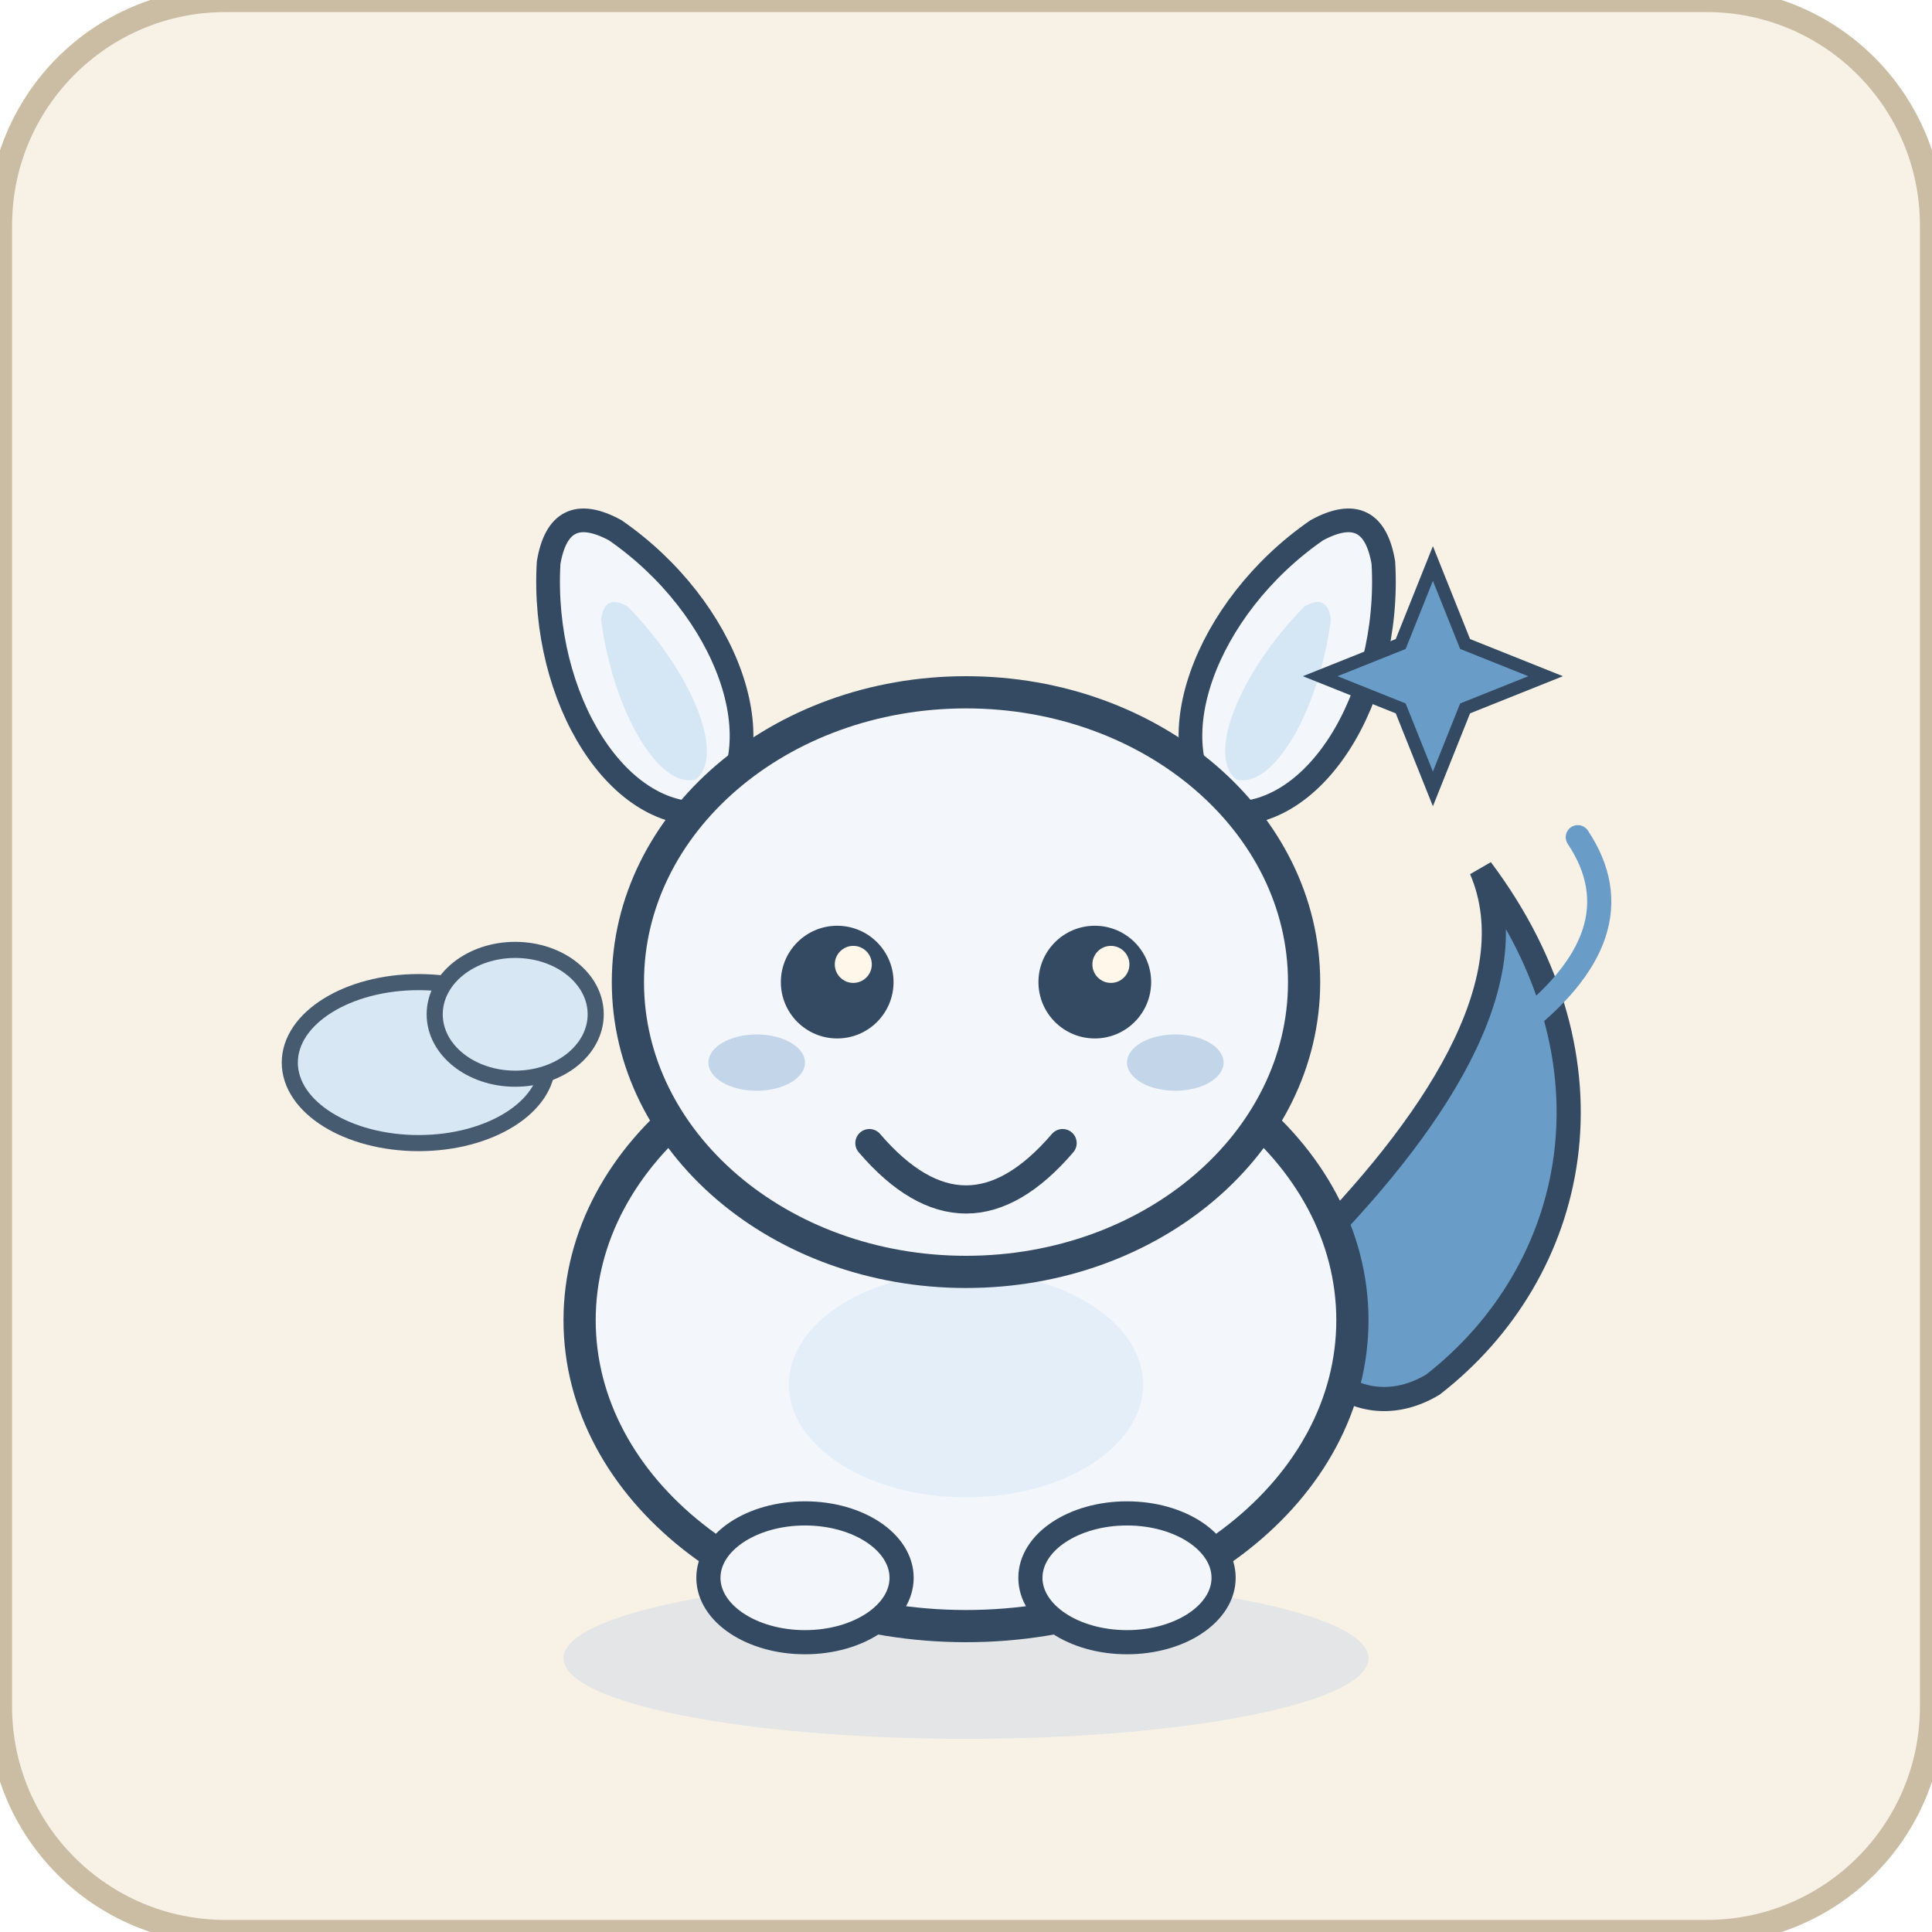
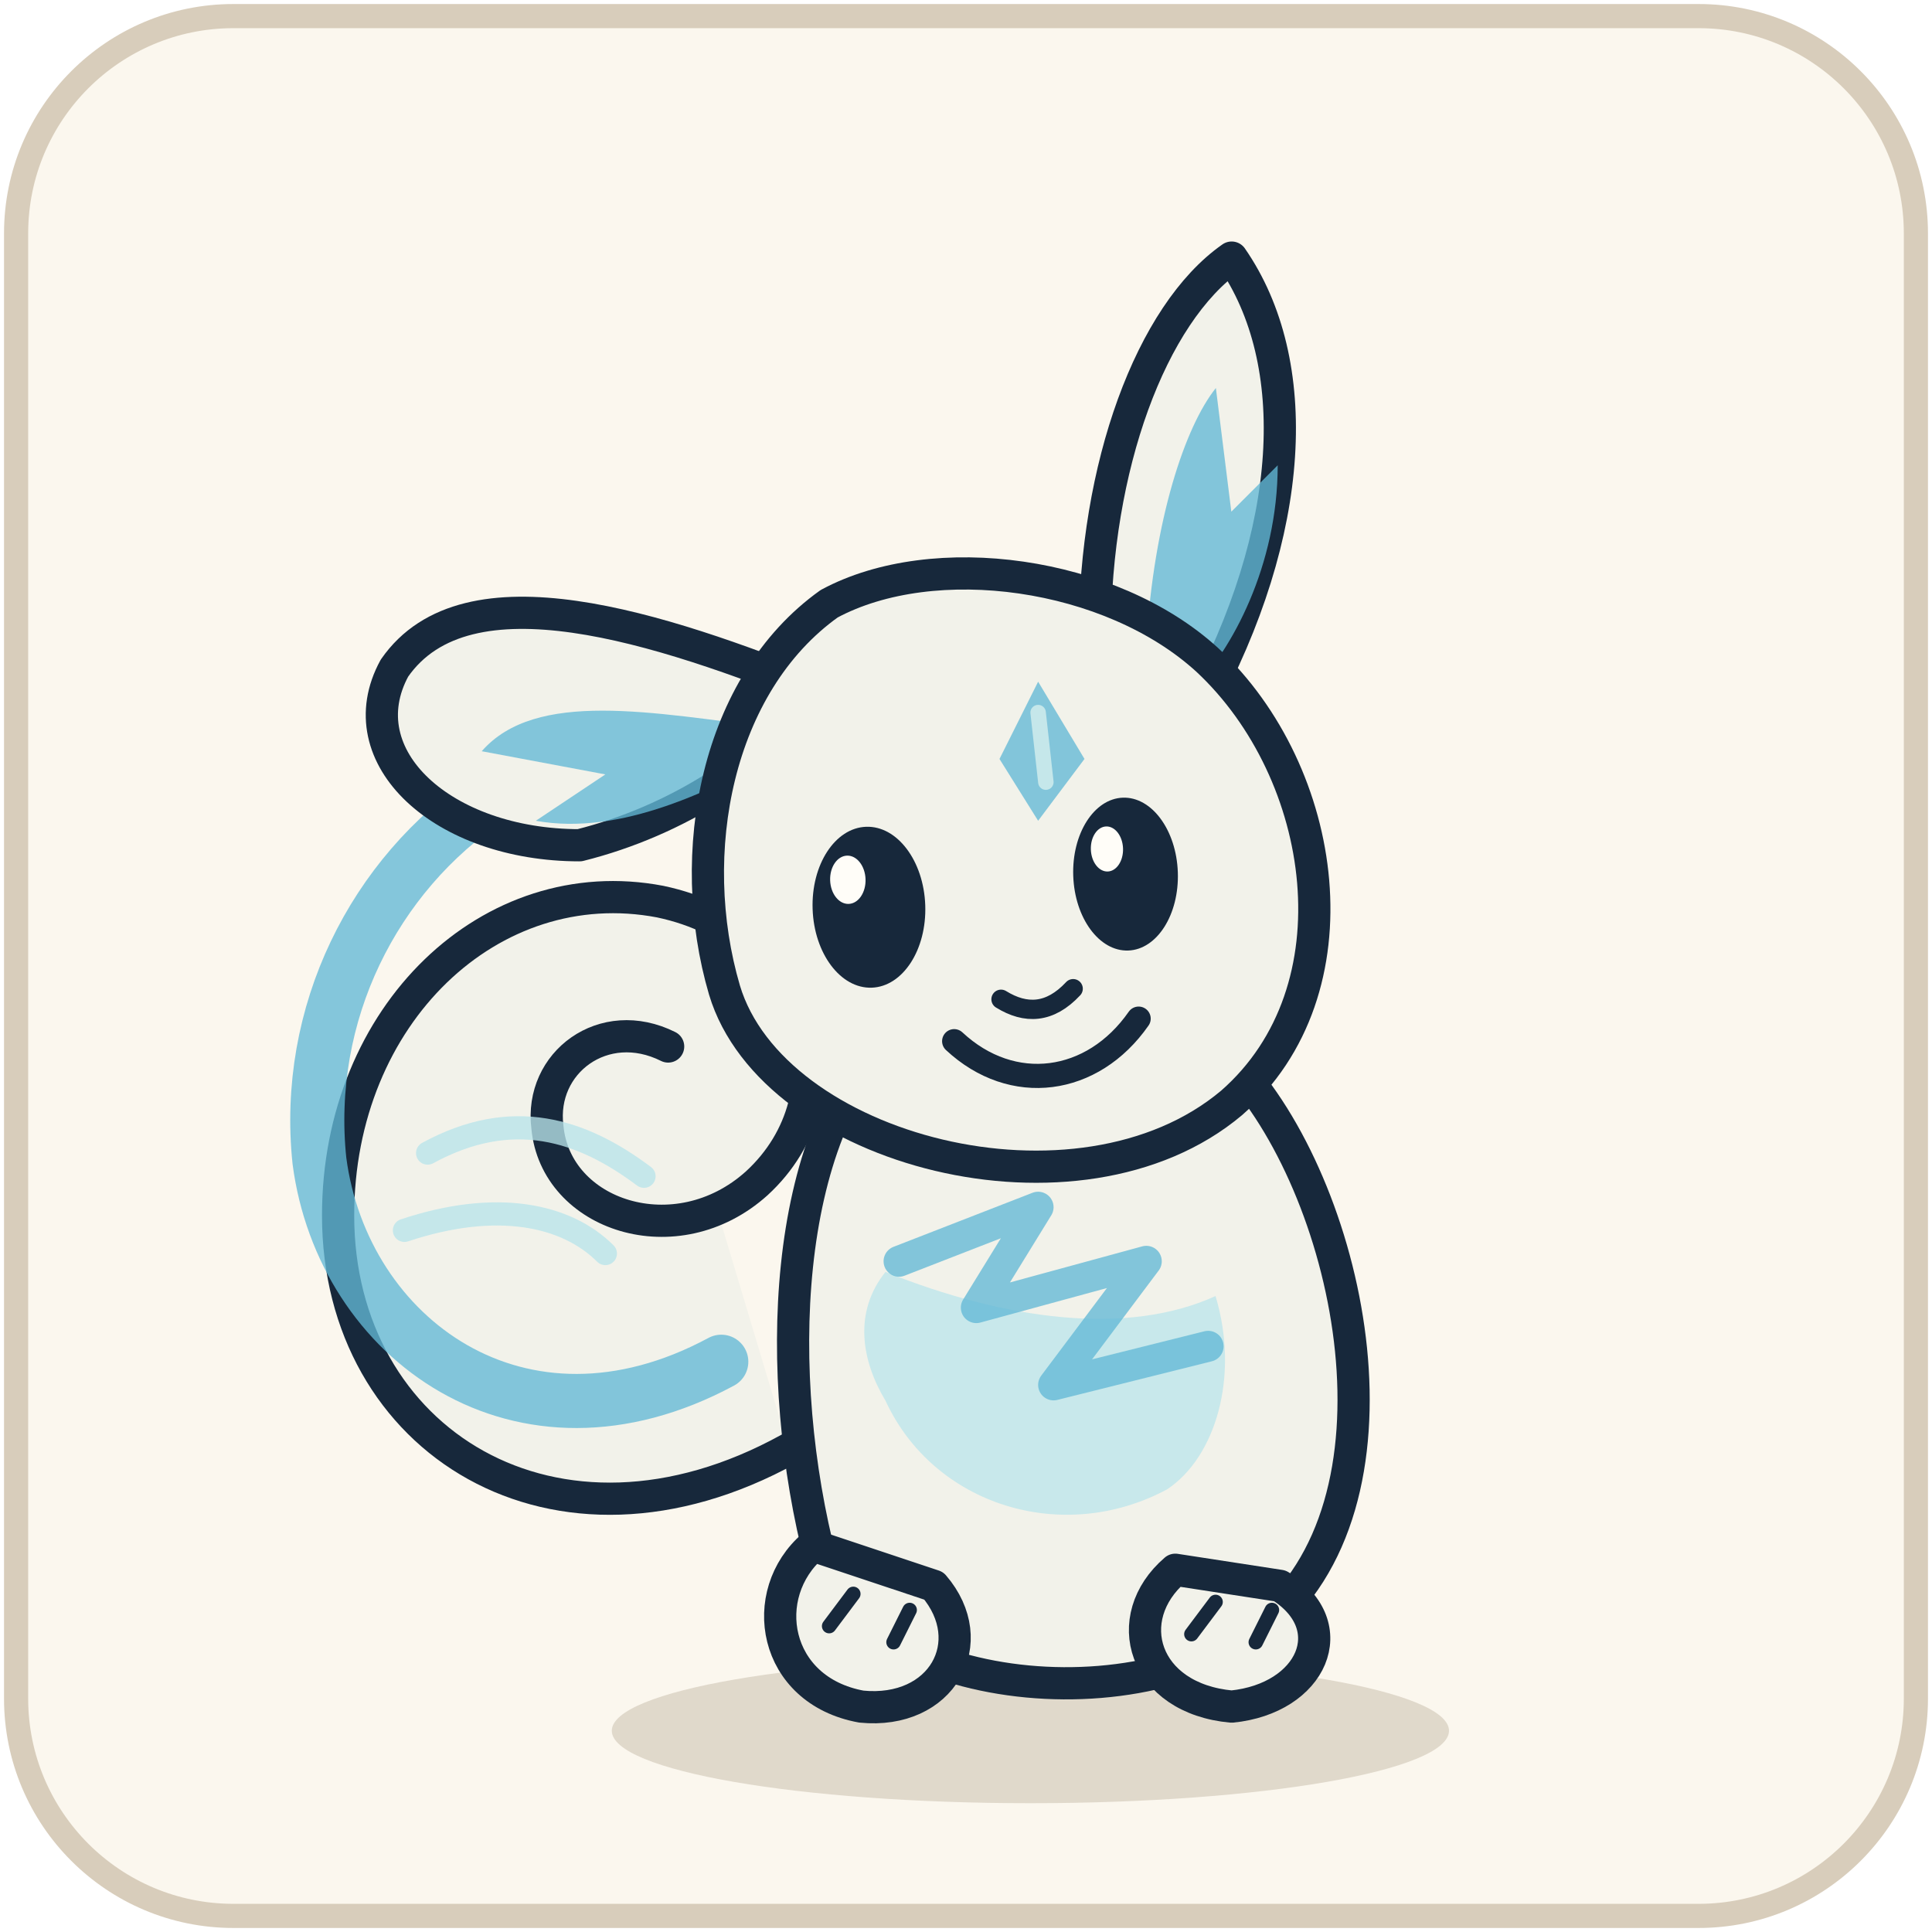
- <svg xmlns="http://www.w3.org/2000/svg" viewBox="0 0 240 240" width="240" height="240" role="img" data-gitty-class="air" data-gitty-stage="young" data-gitty-behavior="idle" data-gitty-face="happy">
-   <style> .gitty-idle { animation: gitty-bob 2.6s ease-in-out infinite; } .gitty-playing { animation: gitty-play 0.7s ease-in-out infinite; } .gitty-eating { animation: gitty-nibble 0.55s ease-in-out infinite; } .gitty-resting { animation: gitty-bob 4s ease-in-out infinite; } .gitty-sleepy { animation: gitty-bob 3.4s ease-in-out infinite; } .gitty-sleeping, .gitty-hibernating { animation: gitty-breathe 4.8s ease-in-out infinite; } .gitty-playing .gitty-tail { animation: gitty-wag 0.8s ease-in-out infinite; } .gitty-idle .gitty-ear, .gitty-playing .gitty-ear { animation: gitty-ear 2.8s ease-in-out infinite; } .gitty-bubble { animation: gitty-rise 3s ease-in-out infinite; } .gitty-flame { animation: gitty-flicker 0.9s ease-in-out infinite; } .gitty-spark { animation: gitty-flicker 1.2s ease-in-out infinite; } .gitty-psy { animation: gitty-float 2.8s ease-in-out infinite; } .gitty-zzz { animation: gitty-fade 2.2s ease-in-out infinite; } .gitty-orbit { animation: gitty-spin 6s linear infinite; } .gitty-shadow-idle { animation: gitty-shadow-bob 2.6s ease-in-out infinite; } .gitty-shadow-playing { animation: gitty-shadow-play 0.7s ease-in-out infinite; } .gitty-shadow-eating { animation: gitty-shadow-nibble 0.55s ease-in-out infinite; } .gitty-shadow-resting { animation: gitty-shadow-bob 4s ease-in-out infinite; } .gitty-shadow-sleepy { animation: gitty-shadow-bob 3.4s ease-in-out infinite; } .gitty-shadow-sleeping, .gitty-shadow-hibernating { animation: gitty-shadow-breathe 4.8s ease-in-out infinite; } @keyframes gitty-bob { 0%, 100% { transform: translateY(0); } 50% { transform: translateY(-4px); } } @keyframes gitty-play { 0%, 100% { transform: translateY(0) rotate(0deg); } 30% { transform: translateY(-6px) rotate(-5deg); } 70% { transform: translateY(-2px) rotate(5deg); } } @keyframes gitty-nibble { 0%, 100% { transform: translateY(0); } 50% { transform: translateY(2px); } } @keyframes gitty-breathe { 0%, 100% { transform: scale(1); } 50% { transform: scale(1.018); } } @keyframes gitty-wag { 0%, 100% { transform: rotate(0deg); } 50% { transform: rotate(16deg); } } @keyframes gitty-ear { 0%, 78%, 100% { transform: rotate(0deg); } 88% { transform: rotate(-9deg); } } @keyframes gitty-rise { 0%, 100% { opacity: 0.35; transform: translateY(0); } 50% { opacity: 0.9; transform: translateY(-8px); } } @keyframes gitty-flicker { 0%, 100% { opacity: 0.65; } 50% { opacity: 1; } } @keyframes gitty-float { 0%, 100% { transform: translateY(0); } 50% { transform: translateY(-6px); } } @keyframes gitty-fade { 0%, 100% { opacity: 0.25; } 50% { opacity: 0.8; } } @keyframes gitty-spin { to { transform: rotate(360deg); } } @keyframes gitty-shadow-bob { 0%, 100% { transform: scale(1); } 50% { transform: scale(0.72); } } @keyframes gitty-shadow-play { 0%, 100% { transform: scale(1); } 30% { transform: scale(0.58); } 70% { transform: scale(0.82); } } @keyframes gitty-shadow-nibble { 0%, 100% { transform: scale(1); } 50% { transform: scale(1.12); } } @keyframes gitty-shadow-breathe { 0%, 100% { transform: scale(1); } 50% { transform: scale(1.05); } } @media (max-width: 96px) { .gitty-detail { display: none; } } @media (prefers-reduced-motion: reduce) { .gitty-idle, .gitty-playing, .gitty-eating, .gitty-resting, .gitty-sleepy, .gitty-sleeping, .gitty-hibernating, .gitty-bubble, .gitty-flame, .gitty-spark, .gitty-psy, .gitty-zzz, .gitty-orbit, .gitty-playing .gitty-tail, .gitty-idle .gitty-ear, .gitty-playing .gitty-ear, .gitty-shadow-idle, .gitty-shadow-playing, .gitty-shadow-eating, .gitty-shadow-resting, .gitty-shadow-sleepy, .gitty-shadow-sleeping, .gitty-shadow-hibernating { animation: none; } } </style>
-   <rect width="240" height="240" rx="28" fill="#f7f1e6" stroke="#cbbda3" stroke-width="3" />
-   <g transform="translate(120 150) scale(1) translate(-120 -150)">
-     <g transform="translate(120 206)">
-       <g class="gitty-shadow gitty-shadow-idle">
-         <ellipse cx="0" cy="0" rx="50" ry="10" fill="#c9d6e6" opacity="0.45" />
-       </g>
-     </g>
-     <g class="gitty-idle">
-       <g data-gitty-body="young">
-         <g transform="translate(162 150)">
-           <g class="gitty-tail">
-             <path d="M0 6 C16 -10 28 -28 22 -42 C40 -18 34 8 16 22 C6 28 -4 18 0 6Z" fill="#6a9cc8" stroke="#334a62" stroke-width="3" />
+ <svg xmlns="http://www.w3.org/2000/svg" viewBox="0 0 240 240" width="240" height="240" role="img" data-prototype-class="air" data-prototype-stage="young" data-prototype-mood="happy" data-prototype-hunger="normal" data-prototype-behavior="idle" data-prototype-expression="happy" data-class-effect-level="none" data-gitty-class="air" data-gitty-stage="young" data-gitty-body="young" data-gitty-behavior="idle" data-gitty-face="happy">
+   <style> .gitty-character { animation: gitty-breathe 3.8s ease-in-out infinite; transform-box: fill-box; transform-origin: 50% 100%; } .gitty-tail { animation: tail-idle 4.2s ease-in-out infinite; transform-box: fill-box; transform-origin: 80% 80%; } .gitty-eyes { animation: gitty-blink 5.6s ease-in-out infinite; transform-box: fill-box; transform-origin: center; } .stage-hatchling .gitty-ears, .stage-baby .gitty-ears { transform: scale(1.1); transform-box: fill-box; transform-origin: 50% 100%; } .stage-mature .gitty-tail { transform: scale(1.04); transform-box: fill-box; transform-origin: 85% 85%; } .behavior-sleeping .gitty-anatomy, .behavior-hibernating .gitty-anatomy { transform-origin: 50% 100%; } .food-bowl { animation: food-bowl-nudge 2.4s ease-in-out infinite; transform-box: fill-box; transform-origin: center; } .play-ball { animation: play-ball-bounce 1.4s ease-in-out infinite; transform-box: fill-box; transform-origin: center; } .sleep-zzz, .sleep-particle { animation: sleep-float 3s ease-in-out infinite; transform-box: fill-box; transform-origin: center; } .sleep-particle-2 { animation-delay: -1.4s; animation-duration: 3.8s; } @keyframes gitty-breathe { 0%, 100% { transform: translateY(0) scaleY(1); } 50% { transform: translateY(-1px) scaleY(1.012); } } @keyframes gitty-blink { 0%, 44%, 48%, 100% { transform: scaleY(1); } 46% { transform: scaleY(.08); } } @keyframes tail-idle { 0%, 100% { transform: rotate(-1deg); } 50% { transform: rotate(3deg); } } @keyframes food-bowl-nudge { 0%, 70%, 100% { transform: translateX(0); } 82% { transform: translateX(-2px); } } @keyframes play-ball-bounce { 0%, 100% { transform: translateY(0) rotate(-4deg); } 50% { transform: translateY(-7px) rotate(9deg); } } @keyframes sleep-float { 0%, 100% { opacity: .35; transform: translateY(3px); } 50% { opacity: .9; transform: translateY(-5px); } } @media (prefers-reduced-motion: reduce) { .gitty-character, .gitty-tail, .gitty-eyes, .earth-leaf, .water-bubble, .water-drop, .air-wind, .air-spark, .fire-flame, .fire-ember, .psy-particle, .psy-character, .psy-shadow, .food-bowl, .play-ball, .sleep-zzz, .sleep-particle { animation: none !important; } } .class-air .gitty-character { animation: air-hover 2.9s ease-in-out infinite; } .air-wind { animation: air-wind 4.4s ease-in-out infinite; transform-box: fill-box; transform-origin: center; } .wind-2 { animation-duration: 5.3s; animation-delay: -2.8s; } .wind-3 { animation-duration: 4.9s; animation-delay: -1.9s; } .air-spark { animation: air-spark 6.2s ease-in-out infinite; transform-box: fill-box; transform-origin: center; } .spark-2 { animation-duration: 7.4s; animation-delay: -3.6s; } .spark-3 { animation-duration: 8.1s; animation-delay: -5.2s; } @keyframes air-wind { 0%, 12% { opacity: 0; transform: translateX(-16px); } 28%, 62% { opacity: .9; } 82%, 100% { opacity: 0; transform: translateX(24px); } } @keyframes air-spark { 0%, 67%, 74%, 81%, 100% { opacity: 0; transform: scale(.55) rotate(-8deg); } 70%, 78% { opacity: 1; transform: scale(1.08) rotate(3deg); } } @keyframes air-hover { 0%, 100% { transform: translateY(0) rotate(0); } 50% { transform: translateY(-2px) rotate(.7deg); } } </style>
+   <rect x="2" y="2" width="236" height="236" rx="27" fill="#fbf7ee" stroke="#d8cdbb" stroke-width="3" />
+   <g class="class-air behavior-idle">
+     <ellipse class="gitty-shadow" cx="128" cy="215" rx="52" ry="9" fill="#ad9e88" opacity=".34" />
+     <g class="stage-young" data-anatomy-stage="young">
+       <g class="gitty-character">
+         <g class="gitty-tail">
+           <path data-anatomy-part="tail" d="M98 180 C69 196 42 179 42 151 C42 126 61 108 82 112 C101 116 106 136 94 147 C84 156 69 151 68 140 C67 132 75 126 83 130" fill="#f2f2ea" stroke="#17283b" stroke-width="4" stroke-linecap="round" stroke-linejoin="round" />
+           <g class="stage-class-markings stage-class-markings-young" opacity="0.78" transform="translate(128 125) scale(.96) translate(-128 -125)">
+             <path d="M88 171 C62 185 39 168 36 145 C34 126 43 108 58 98" fill="none" stroke="#63b9d6" stroke-width="7" stroke-linecap="round" />
+             <path d="M50 144 C61 138 70 141 78 147 M47 154 C59 150 68 152 73 157" fill="none" stroke="#b8e4eb" stroke-width="3" stroke-linecap="round" />
          </g>
        </g>
-         <g transform="translate(86 96) rotate(-26) scale(0.92)">
-           <g class="gitty-ear">
-             <path d="M0 6 C-12 2 -14 -18 -5 -34 Q0 -41 5 -34 C14 -18 12 2 0 6Z" fill="#f3f6fb" stroke="#334a62" stroke-width="3.2" />
-             <path d="M0 1 C-5 0 -6 -12 -2 -24 Q0 -27 2 -24 C6 -12 5 0 0 1Z" fill="#d5e6f5" />
+         <g class="gitty-body">
+           <path data-anatomy-part="body" d="M111 128 C97 141 96 171 102 194 C108 211 145 215 160 199 C176 181 166 143 151 130 C140 121 122 120 111 128Z" fill="#f2f2ea" stroke="#17283b" stroke-width="4" stroke-linecap="round" stroke-linejoin="round" />
+           <path d="M110 174 C116 187 132 192 145 185 C151 181 154 171 151 161 C140 166 125 164 110 158 C106 163 107 169 110 174Z" fill="#b8e4eb" opacity=".72" />
+           <g class="stage-class-markings stage-class-markings-young" opacity="0.78" transform="translate(128 125) scale(.96) translate(-128 -125)">
+             <path d="M111 158 L129 151 L121 164 L143 158 L131 174 L151 169" fill="none" stroke="#63b9d6" stroke-width="4" stroke-linecap="round" stroke-linejoin="round" />
          </g>
        </g>
-         <g transform="translate(154 96) rotate(26) scale(0.92)">
-           <g class="gitty-ear">
-             <path d="M0 6 C-12 2 -14 -18 -5 -34 Q0 -41 5 -34 C14 -18 12 2 0 6Z" fill="#f3f6fb" stroke="#334a62" stroke-width="3.2" />
-             <path d="M0 1 C-5 0 -6 -12 -2 -24 Q0 -27 2 -24 C6 -12 5 0 0 1Z" fill="#d5e6f5" />
+         <g class="gitty-ears">
+           <path data-anatomy-part="left-ear" d="M102 86 C82 78 58 70 49 83 C43 94 55 105 72 105 C84 102 95 95 102 86Z" fill="#f2f2ea" stroke="#17283b" stroke-width="4" stroke-linecap="round" stroke-linejoin="round" />
+           <path data-anatomy-part="right-ear" d="M136 79 C136 58 143 39 153 32 C162 45 161 66 149 88Z" fill="#f2f2ea" stroke="#17283b" stroke-width="4" stroke-linecap="round" stroke-linejoin="round" />
+           <g class="stage-class-markings stage-class-markings-young" opacity="0.78" transform="translate(128 125) scale(.96) translate(-128 -125)">
+             <path d="M95 89 C79 87 64 84 57 92 L73 95 L64 101 C75 103 87 97 96 92Z" fill="#63b9d6" />
+             <path d="M143 78 C144 62 148 50 152 45 L154 61 L160 55 C160 68 154 79 149 84Z" fill="#63b9d6" />
          </g>
        </g>
-         <ellipse cx="120" cy="164" rx="48" ry="38" fill="#f3f6fb" stroke="#334a62" stroke-width="4" />
-         <ellipse cx="120" cy="172" rx="22" ry="14" fill="#d5e6f5" opacity="0.5" />
-         <ellipse cx="100" cy="196" rx="12" ry="8" fill="#f3f6fb" stroke="#334a62" stroke-width="3" />
-         <ellipse cx="140" cy="196" rx="12" ry="8" fill="#f3f6fb" stroke="#334a62" stroke-width="3" />
-         <ellipse cx="120" cy="122" rx="42" ry="36" fill="#f3f6fb" stroke="#334a62" stroke-width="4" />
+         <g class="gitty-head">
+           <path data-anatomy-part="head" d="M103 75 C89 85 85 106 90 123 C96 143 134 153 153 137 C169 123 165 96 150 82 C138 71 116 68 103 75Z" fill="#f2f2ea" stroke="#17283b" stroke-width="4" stroke-linecap="round" stroke-linejoin="round" />
+           <g class="stage-class-markings stage-class-markings-young" opacity="0.78" transform="translate(128 125) scale(.96) translate(-128 -125)">
+             <path d="M129 83 L135 93 L129 101 L124 93Z" fill="#63b9d6" />
+             <path d="M129 87 L130 96" stroke="#b8e4eb" stroke-width="2" stroke-linecap="round" />
+           </g>
+           <g transform="translate(128 114) rotate(-2) translate(-128 -114)">
+             <g class="gitty-face face-happy">
+               <g class="gitty-eyes">
+                 <ellipse cx="108" cy="112" rx="7" ry="10" fill="#17283b" />
+                 <ellipse cx="140" cy="109" rx="6.5" ry="9.5" fill="#17283b" />
+                 <ellipse cx="105.5" cy="108.5" rx="2.2" ry="3" fill="#fffdf8" />
+                 <ellipse cx="137.8" cy="105.8" rx="2" ry="2.8" fill="#fffdf8" />
+               </g>
+               <path d="M118 129 C125 136 135 135 141 127" fill="none" stroke="#17283b" stroke-width="3" stroke-linecap="round" />
+               <path d="M124 124 C127 126 130 126 133 123" fill="none" stroke="#17283b" stroke-width="2.4" stroke-linecap="round" />
+             </g>
+           </g>
+         </g>
+         <g class="gitty-paws">
+           <path data-anatomy-part="left-paw" d="M101 192 C94 198 96 210 107 212 C117 213 122 204 116 197Z" fill="#f2f2ea" stroke="#17283b" stroke-width="4" stroke-linecap="round" stroke-linejoin="round" />
+           <path data-anatomy-part="right-paw" d="M146 195 C139 201 142 211 153 212 C163 211 167 202 159 197Z" fill="#f2f2ea" stroke="#17283b" stroke-width="4" stroke-linecap="round" stroke-linejoin="round" />
+           <path d="M103 202 L106 198 M111 204 L113 200 M148 203 L151 199 M156 204 L158 200" stroke="#17283b" stroke-width="1.8" stroke-linecap="round" />
+         </g>
      </g>
-       <path class="gitty-spark" d="M178 70 l4 10 10 4 -10 4 -4 10 -4 -10 -10 -4 10 -4z" fill="#6a9cc8" stroke="#334a62" stroke-width="1.6" />
-       <g class="gitty-detail" fill="#d5e6f5" stroke="#334a62" stroke-width="2" opacity="0.9">
-         <ellipse cx="52" cy="132" rx="16" ry="10" />
-         <ellipse cx="64" cy="126" rx="10" ry="8" />
-       </g>
-       <path class="gitty-detail" d="M188 128 q16 -12 8 -24" fill="none" stroke="#6a9cc8" stroke-width="3" stroke-linecap="round" />
-       <circle cx="104" cy="122" r="7" fill="#334a62" />
-       <circle cx="136" cy="122" r="7" fill="#334a62" />
-       <circle cx="106" cy="119.8" r="2.3" fill="#fff7ea" />
-       <circle cx="138" cy="119.8" r="2.3" fill="#fff7ea" />
-       <ellipse cx="94" cy="132" rx="6" ry="3.5" fill="#6a9cc8" opacity="0.35" />
-       <ellipse cx="146" cy="132" rx="6" ry="3.5" fill="#6a9cc8" opacity="0.35" />
-       <path d="M108 142 q12 14 24 0" fill="none" stroke="#334a62" stroke-width="3.5" stroke-linecap="round" />
    </g>
  </g>
</svg>
